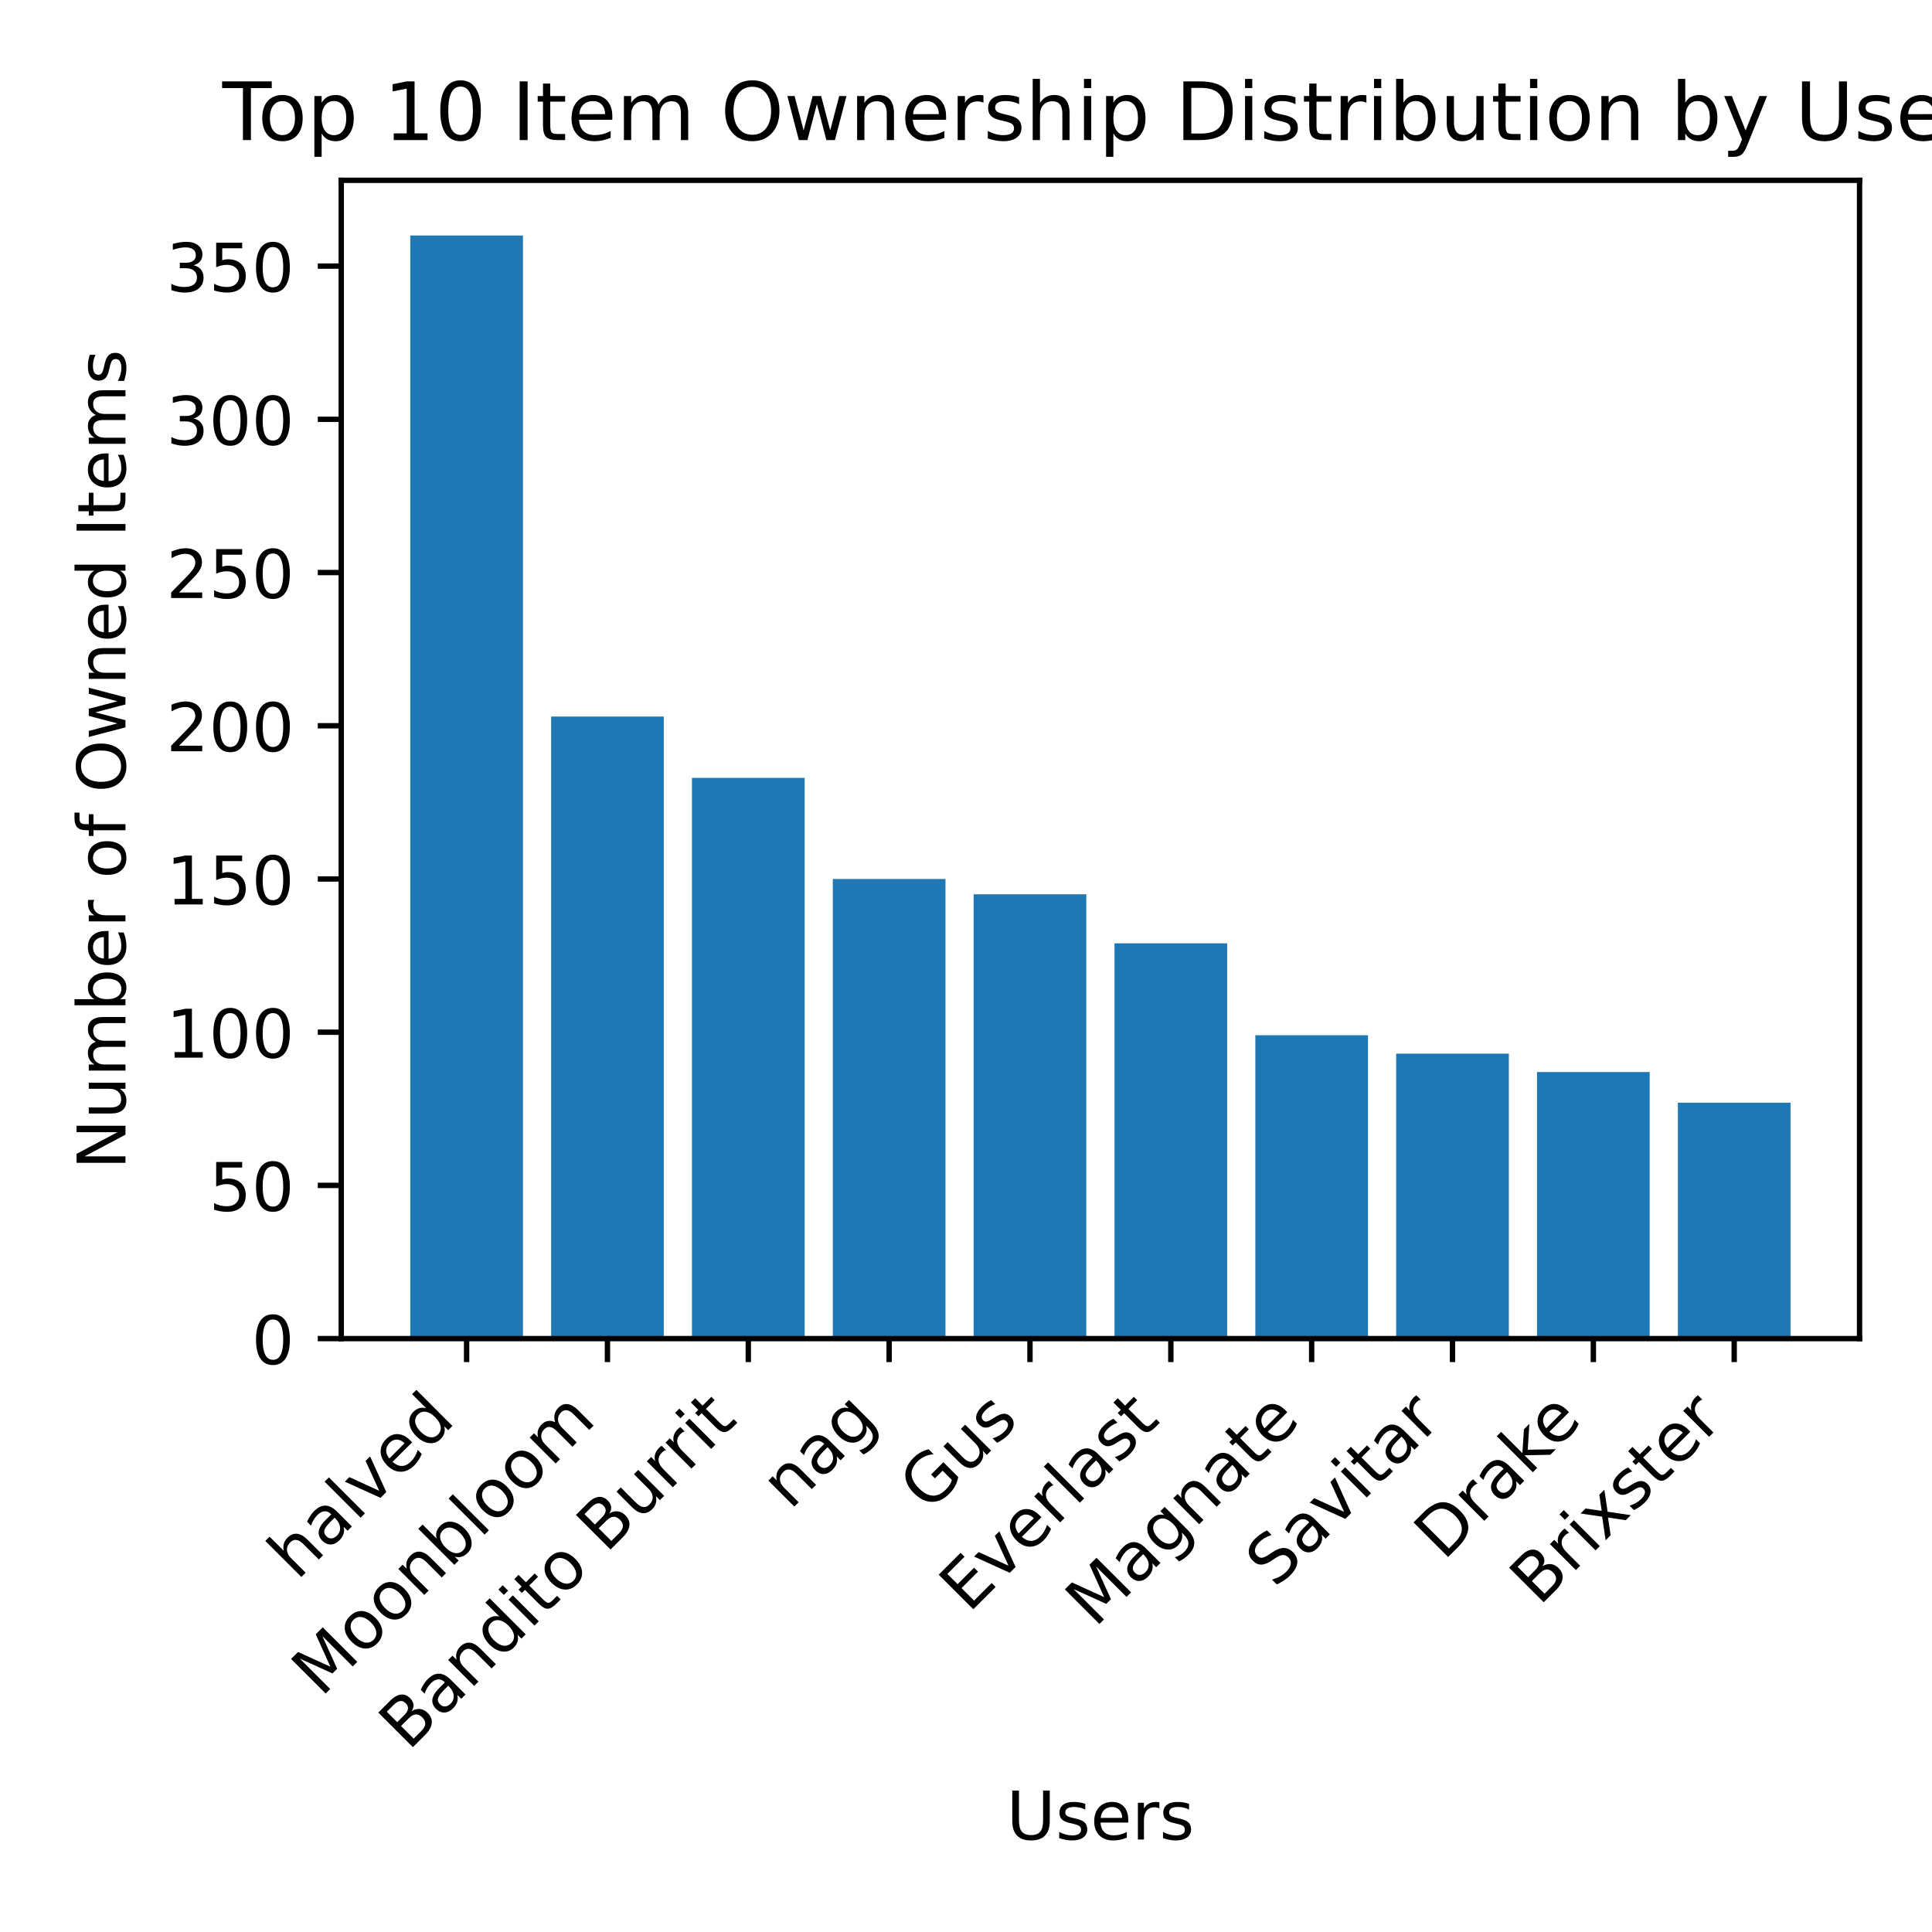
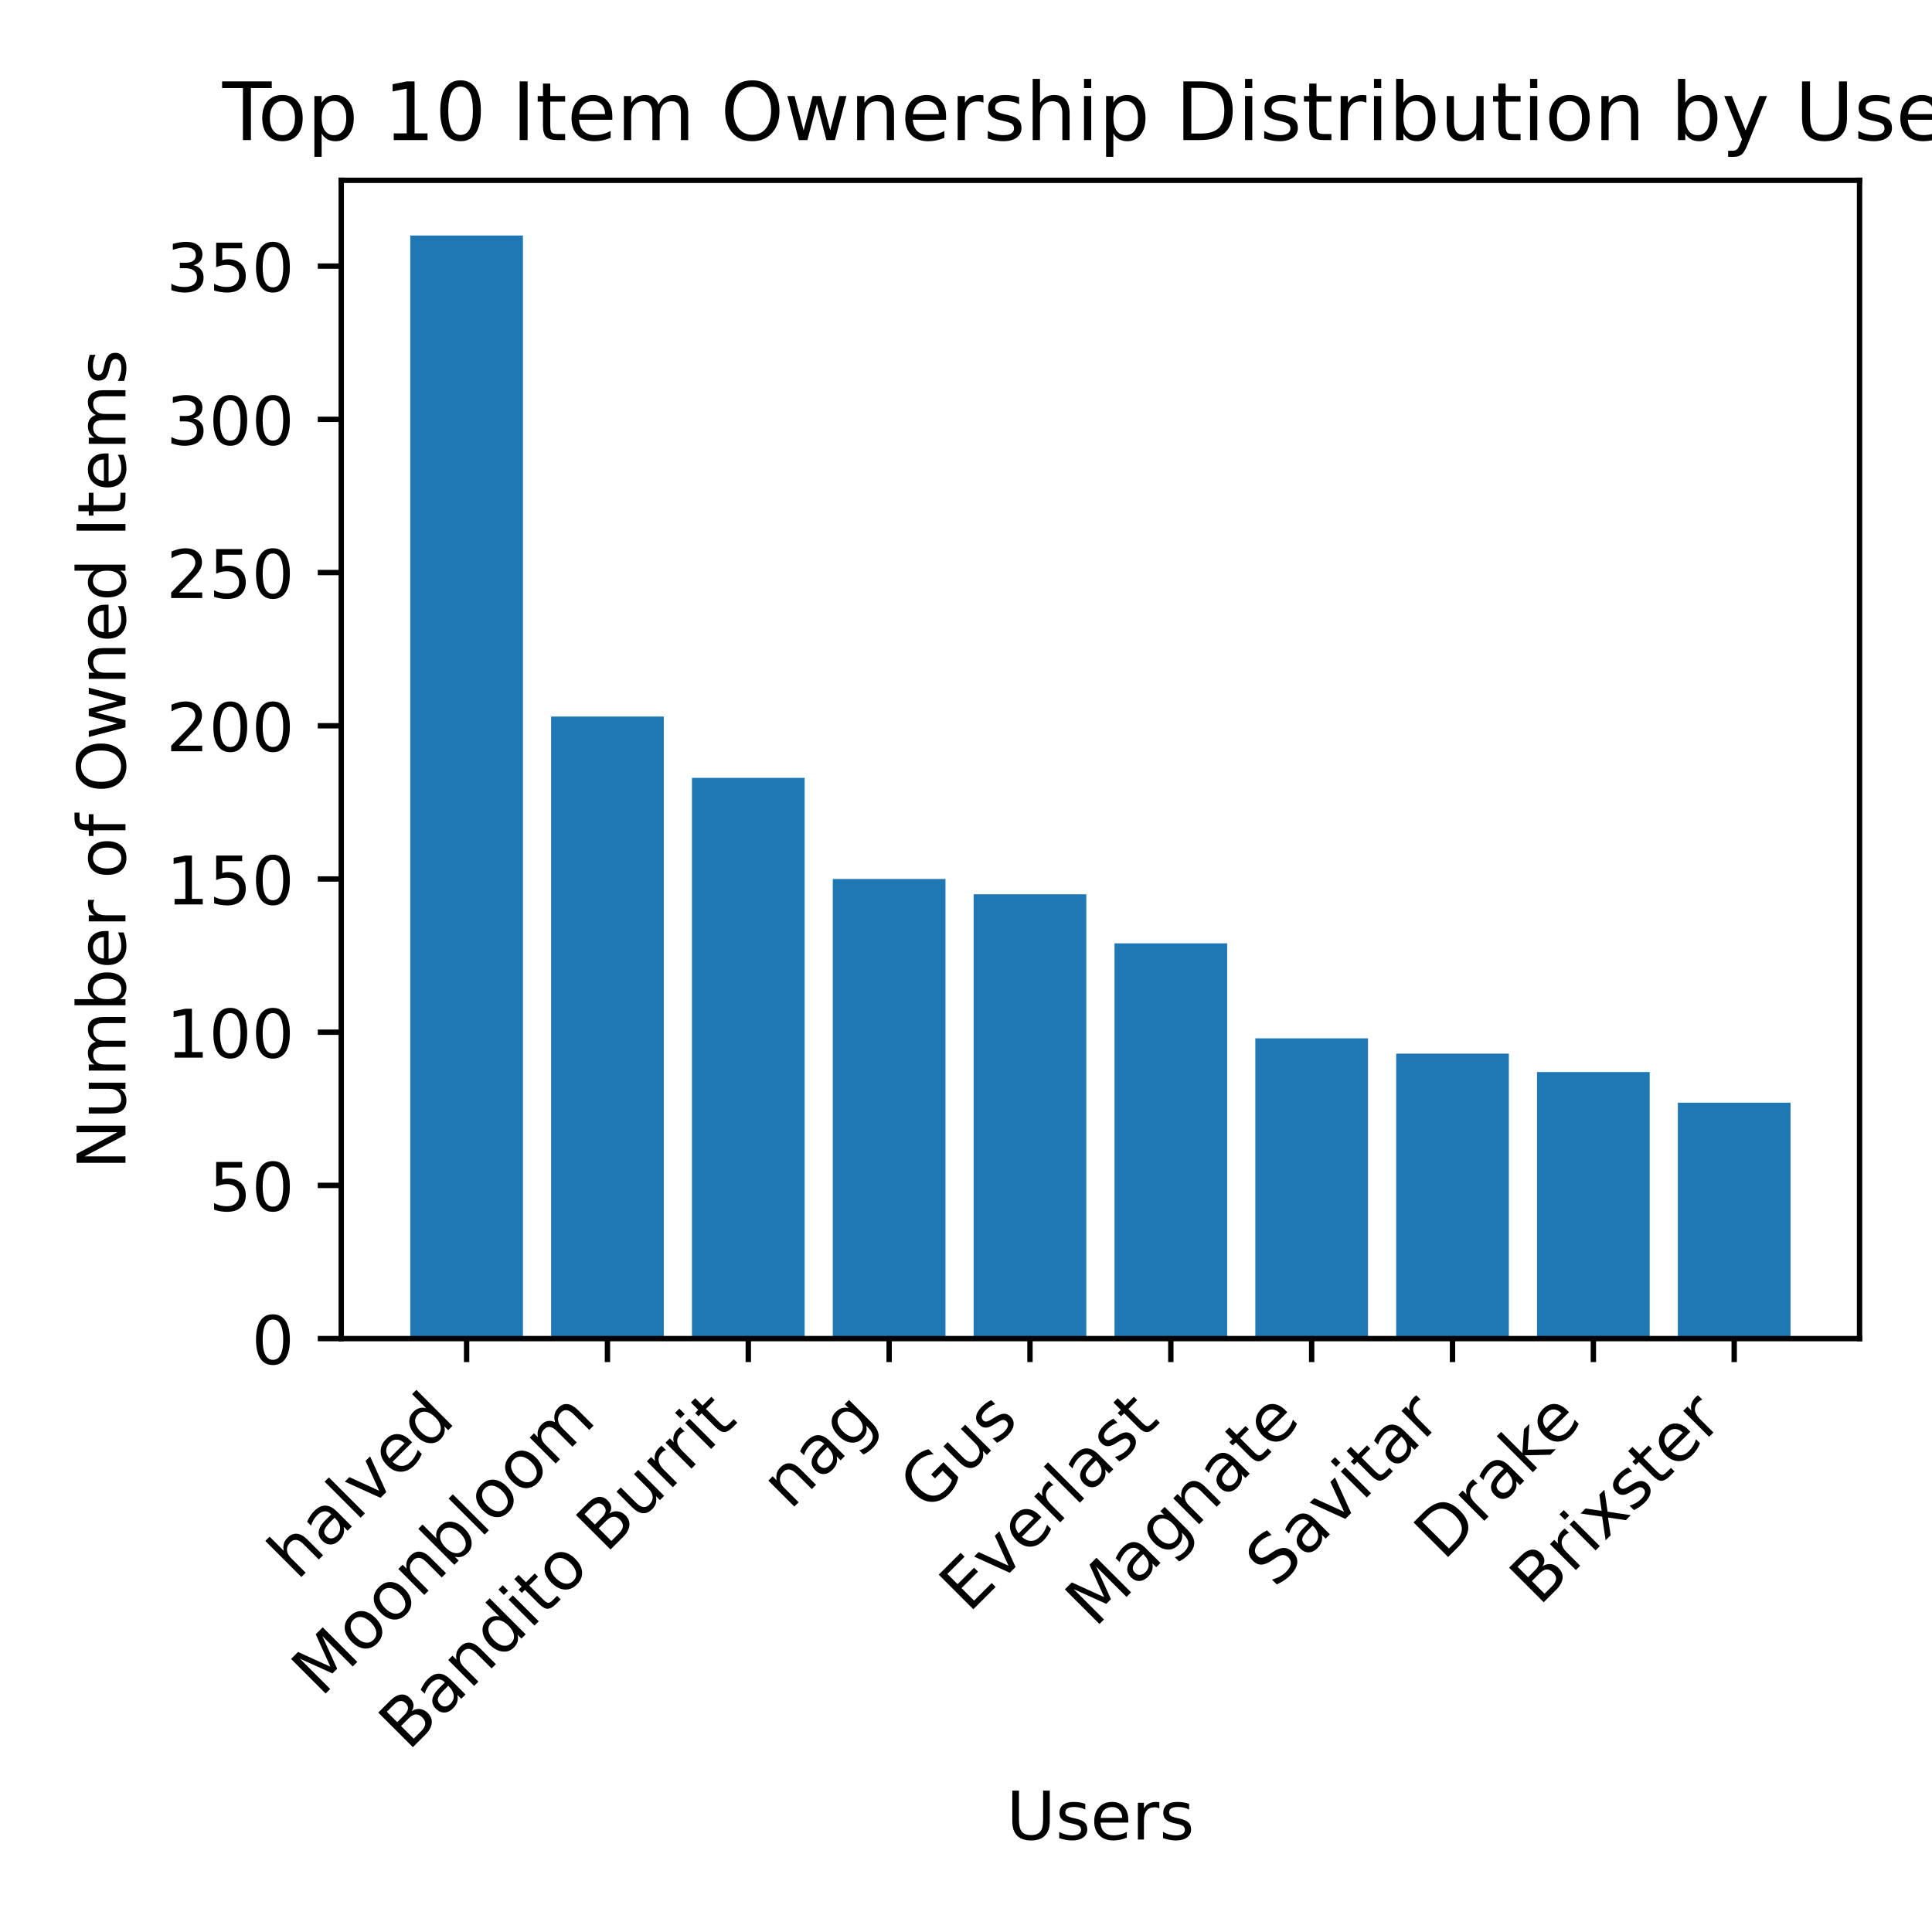
<svg xmlns="http://www.w3.org/2000/svg" xmlns:xlink="http://www.w3.org/1999/xlink" width="288pt" height="288pt" viewBox="0 0 288 288" version="1.1">
  <defs>
    <style type="text/css">*{stroke-linejoin: round; stroke-linecap: butt}</style>
  </defs>
  <g id="figure_1">
    <g id="patch_1">
      <path d="M 0 288  L 288 288  L 288 0  L 0 0  z " style="fill: #ffffff" />
    </g>
    <g id="axes_1">
      <g id="patch_2">
        <path d="M 50.87 199.544  L 277.2 199.544  L 277.2 26.88  L 50.87 26.88  z " style="fill: #ffffff" />
      </g>
      <g id="patch_3">
-         <path d="M 61.158 199.544  L 77.954 199.544  L 77.954 35.102  L 61.158 35.102  z " clip-path="url(#pe191793bde)" style="fill: #1f77b4" />
+         <path d="M 61.158 199.544  L 77.954 199.544  L 77.954 35.102  L 61.158 35.102  z " clip-path="url(#p0eec3273ac)" style="fill: #1f77b4" />
      </g>
      <g id="patch_4">
-         <path d="M 82.153 199.544  L 98.949 199.544  L 98.949 106.817  L 82.153 106.817  z " clip-path="url(#pe191793bde)" style="fill: #1f77b4" />
+         <path d="M 82.153 199.544  L 98.949 199.544  L 98.949 106.817  L 82.153 106.817  z " clip-path="url(#p0eec3273ac)" style="fill: #1f77b4" />
      </g>
      <g id="patch_5">
-         <path d="M 103.148 199.544  L 119.945 199.544  L 119.945 115.953  L 103.148 115.953  z " clip-path="url(#pe191793bde)" style="fill: #1f77b4" />
+         <path d="M 103.148 199.544  L 119.945 199.544  L 119.945 115.953  L 103.148 115.953  z " clip-path="url(#p0eec3273ac)" style="fill: #1f77b4" />
      </g>
      <g id="patch_6">
-         <path d="M 124.144 199.544  L 140.94 199.544  L 140.94 131.027  L 124.144 131.027  z " clip-path="url(#pe191793bde)" style="fill: #1f77b4" />
+         <path d="M 124.144 199.544  L 140.94 199.544  L 140.94 131.027  L 124.144 131.027  z " clip-path="url(#p0eec3273ac)" style="fill: #1f77b4" />
      </g>
      <g id="patch_7">
-         <path d="M 145.139 199.544  L 161.935 199.544  L 161.935 133.311  L 145.139 133.311  z " clip-path="url(#pe191793bde)" style="fill: #1f77b4" />
+         <path d="M 145.139 199.544  L 161.935 199.544  L 161.935 133.311  L 145.139 133.311  z " clip-path="url(#p0eec3273ac)" style="fill: #1f77b4" />
      </g>
      <g id="patch_8">
-         <path d="M 166.135 199.544  L 182.931 199.544  L 182.931 140.619  L 166.135 140.619  z " clip-path="url(#pe191793bde)" style="fill: #1f77b4" />
+         <path d="M 166.135 199.544  L 182.931 199.544  L 182.931 140.619  L 166.135 140.619  z " clip-path="url(#p0eec3273ac)" style="fill: #1f77b4" />
      </g>
      <g id="patch_9">
-         <path d="M 187.13 199.544  L 203.926 199.544  L 203.926 154.323  L 187.13 154.323  z " clip-path="url(#pe191793bde)" style="fill: #1f77b4" />
+         <path d="M 187.13 199.544  L 203.926 199.544  L 203.926 154.78  L 187.13 154.78  z " clip-path="url(#p0eec3273ac)" style="fill: #1f77b4" />
      </g>
      <g id="patch_10">
-         <path d="M 208.125 199.544  L 224.922 199.544  L 224.922 157.063  L 208.125 157.063  z " clip-path="url(#pe191793bde)" style="fill: #1f77b4" />
+         <path d="M 208.125 199.544  L 224.922 199.544  L 224.922 157.063  L 208.125 157.063  z " clip-path="url(#p0eec3273ac)" style="fill: #1f77b4" />
      </g>
      <g id="patch_11">
-         <path d="M 229.121 199.544  L 245.917 199.544  L 245.917 159.804  L 229.121 159.804  z " clip-path="url(#pe191793bde)" style="fill: #1f77b4" />
+         <path d="M 229.121 199.544  L 245.917 199.544  L 245.917 159.804  L 229.121 159.804  z " clip-path="url(#p0eec3273ac)" style="fill: #1f77b4" />
      </g>
      <g id="patch_12">
-         <path d="M 250.116 199.544  L 266.912 199.544  L 266.912 164.372  L 250.116 164.372  z " clip-path="url(#pe191793bde)" style="fill: #1f77b4" />
+         <path d="M 250.116 199.544  L 266.912 199.544  L 266.912 164.372  L 250.116 164.372  z " clip-path="url(#p0eec3273ac)" style="fill: #1f77b4" />
      </g>
      <g id="matplotlib.axis_1">
        <g id="xtick_1">
          <g id="line2d_1">
            <defs>
-               <path id="md1e1d58a0a" d="M 0 0  L 0 3.5  " style="stroke: #000000; stroke-width: 0.8" />
+               <path id="maa0c270ace" d="M 0 0  L 0 3.5  " style="stroke: #000000; stroke-width: 0.8" />
            </defs>
            <g>
-               <use xlink:href="#md1e1d58a0a" x="69.556" y="199.544" style="stroke: #000000; stroke-width: 0.8" />
+               <use xlink:href="#maa0c270ace" x="69.556" y="199.544" style="stroke: #000000; stroke-width: 0.8" />
            </g>
          </g>
          <g id="text_1">
            <g transform="translate(44.28122 235.7214) rotate(-45) scale(0.1 -0.1)">
              <defs>
                <path id="DejaVuSans-68" d="M 3513 2113  L 3513 0  L 2938 0  L 2938 2094  Q 2938 2591 2744 2837  Q 2550 3084 2163 3084  Q 1697 3084 1428 2787  Q 1159 2491 1159 1978  L 1159 0  L 581 0  L 581 4863  L 1159 4863  L 1159 2956  Q 1366 3272 1645 3428  Q 1925 3584 2291 3584  Q 2894 3584 3203 3211  Q 3513 2838 3513 2113  z " transform="scale(0.015625)" />
                <path id="DejaVuSans-61" d="M 2194 1759  Q 1497 1759 1228 1600  Q 959 1441 959 1056  Q 959 750 1161 570  Q 1363 391 1709 391  Q 2188 391 2477 730  Q 2766 1069 2766 1631  L 2766 1759  L 2194 1759  z M 3341 1997  L 3341 0  L 2766 0  L 2766 531  Q 2569 213 2275 61  Q 1981 -91 1556 -91  Q 1019 -91 701 211  Q 384 513 384 1019  Q 384 1609 779 1909  Q 1175 2209 1959 2209  L 2766 2209  L 2766 2266  Q 2766 2663 2505 2880  Q 2244 3097 1772 3097  Q 1472 3097 1187 3025  Q 903 2953 641 2809  L 641 3341  Q 956 3463 1253 3523  Q 1550 3584 1831 3584  Q 2591 3584 2966 3190  Q 3341 2797 3341 1997  z " transform="scale(0.015625)" />
                <path id="DejaVuSans-6c" d="M 603 4863  L 1178 4863  L 1178 0  L 603 0  L 603 4863  z " transform="scale(0.015625)" />
                <path id="DejaVuSans-76" d="M 191 3500  L 800 3500  L 1894 563  L 2988 3500  L 3597 3500  L 2284 0  L 1503 0  L 191 3500  z " transform="scale(0.015625)" />
                <path id="DejaVuSans-65" d="M 3597 1894  L 3597 1613  L 953 1613  Q 991 1019 1311 708  Q 1631 397 2203 397  Q 2534 397 2845 478  Q 3156 559 3463 722  L 3463 178  Q 3153 47 2828 -22  Q 2503 -91 2169 -91  Q 1331 -91 842 396  Q 353 884 353 1716  Q 353 2575 817 3079  Q 1281 3584 2069 3584  Q 2775 3584 3186 3129  Q 3597 2675 3597 1894  z M 3022 2063  Q 3016 2534 2758 2815  Q 2500 3097 2075 3097  Q 1594 3097 1305 2825  Q 1016 2553 972 2059  L 3022 2063  z " transform="scale(0.015625)" />
                <path id="DejaVuSans-64" d="M 2906 2969  L 2906 4863  L 3481 4863  L 3481 0  L 2906 0  L 2906 525  Q 2725 213 2448 61  Q 2172 -91 1784 -91  Q 1150 -91 751 415  Q 353 922 353 1747  Q 353 2572 751 3078  Q 1150 3584 1784 3584  Q 2172 3584 2448 3432  Q 2725 3281 2906 2969  z M 947 1747  Q 947 1113 1208 752  Q 1469 391 1925 391  Q 2381 391 2643 752  Q 2906 1113 2906 1747  Q 2906 2381 2643 2742  Q 2381 3103 1925 3103  Q 1469 3103 1208 2742  Q 947 2381 947 1747  z " transform="scale(0.015625)" />
              </defs>
              <use xlink:href="#DejaVuSans-68" />
              <use xlink:href="#DejaVuSans-61" x="63.379" />
              <use xlink:href="#DejaVuSans-6c" x="124.658" />
              <use xlink:href="#DejaVuSans-76" x="152.441" />
              <use xlink:href="#DejaVuSans-65" x="211.621" />
              <use xlink:href="#DejaVuSans-64" x="273.145" />
            </g>
          </g>
        </g>
        <g id="xtick_2">
          <g id="line2d_2">
            <g>
-               <use xlink:href="#md1e1d58a0a" x="90.551" y="199.544" style="stroke: #000000; stroke-width: 0.8" />
+               <use xlink:href="#maa0c270ace" x="90.551" y="199.544" style="stroke: #000000; stroke-width: 0.8" />
            </g>
          </g>
          <g id="text_2">
            <g transform="translate(47.85082 253.1471) rotate(-45) scale(0.1 -0.1)">
              <defs>
                <path id="DejaVuSans-4d" d="M 628 4666  L 1569 4666  L 2759 1491  L 3956 4666  L 4897 4666  L 4897 0  L 4281 0  L 4281 4097  L 3078 897  L 2444 897  L 1241 4097  L 1241 0  L 628 0  L 628 4666  z " transform="scale(0.015625)" />
                <path id="DejaVuSans-6f" d="M 1959 3097  Q 1497 3097 1228 2736  Q 959 2375 959 1747  Q 959 1119 1226 758  Q 1494 397 1959 397  Q 2419 397 2687 759  Q 2956 1122 2956 1747  Q 2956 2369 2687 2733  Q 2419 3097 1959 3097  z M 1959 3584  Q 2709 3584 3137 3096  Q 3566 2609 3566 1747  Q 3566 888 3137 398  Q 2709 -91 1959 -91  Q 1206 -91 779 398  Q 353 888 353 1747  Q 353 2609 779 3096  Q 1206 3584 1959 3584  z " transform="scale(0.015625)" />
                <path id="DejaVuSans-6e" d="M 3513 2113  L 3513 0  L 2938 0  L 2938 2094  Q 2938 2591 2744 2837  Q 2550 3084 2163 3084  Q 1697 3084 1428 2787  Q 1159 2491 1159 1978  L 1159 0  L 581 0  L 581 3500  L 1159 3500  L 1159 2956  Q 1366 3272 1645 3428  Q 1925 3584 2291 3584  Q 2894 3584 3203 3211  Q 3513 2838 3513 2113  z " transform="scale(0.015625)" />
                <path id="DejaVuSans-62" d="M 3116 1747  Q 3116 2381 2855 2742  Q 2594 3103 2138 3103  Q 1681 3103 1420 2742  Q 1159 2381 1159 1747  Q 1159 1113 1420 752  Q 1681 391 2138 391  Q 2594 391 2855 752  Q 3116 1113 3116 1747  z M 1159 2969  Q 1341 3281 1617 3432  Q 1894 3584 2278 3584  Q 2916 3584 3314 3078  Q 3713 2572 3713 1747  Q 3713 922 3314 415  Q 2916 -91 2278 -91  Q 1894 -91 1617 61  Q 1341 213 1159 525  L 1159 0  L 581 0  L 581 4863  L 1159 4863  L 1159 2969  z " transform="scale(0.015625)" />
                <path id="DejaVuSans-6d" d="M 3328 2828  Q 3544 3216 3844 3400  Q 4144 3584 4550 3584  Q 5097 3584 5394 3201  Q 5691 2819 5691 2113  L 5691 0  L 5113 0  L 5113 2094  Q 5113 2597 4934 2840  Q 4756 3084 4391 3084  Q 3944 3084 3684 2787  Q 3425 2491 3425 1978  L 3425 0  L 2847 0  L 2847 2094  Q 2847 2600 2669 2842  Q 2491 3084 2119 3084  Q 1678 3084 1418 2786  Q 1159 2488 1159 1978  L 1159 0  L 581 0  L 581 3500  L 1159 3500  L 1159 2956  Q 1356 3278 1631 3431  Q 1906 3584 2284 3584  Q 2666 3584 2933 3390  Q 3200 3197 3328 2828  z " transform="scale(0.015625)" />
              </defs>
              <use xlink:href="#DejaVuSans-4d" />
              <use xlink:href="#DejaVuSans-6f" x="86.279" />
              <use xlink:href="#DejaVuSans-6f" x="147.461" />
              <use xlink:href="#DejaVuSans-6e" x="208.643" />
              <use xlink:href="#DejaVuSans-62" x="272.021" />
              <use xlink:href="#DejaVuSans-6c" x="335.498" />
              <use xlink:href="#DejaVuSans-6f" x="363.281" />
              <use xlink:href="#DejaVuSans-6f" x="424.463" />
              <use xlink:href="#DejaVuSans-6d" x="485.645" />
            </g>
          </g>
        </g>
        <g id="xtick_3">
          <g id="line2d_3">
            <g>
-               <use xlink:href="#md1e1d58a0a" x="111.547" y="199.544" style="stroke: #000000; stroke-width: 0.8" />
+               <use xlink:href="#maa0c270ace" x="111.547" y="199.544" style="stroke: #000000; stroke-width: 0.8" />
            </g>
          </g>
          <g id="text_3">
            <g transform="translate(60.85146 261.1419) rotate(-45) scale(0.1 -0.1)">
              <defs>
                <path id="DejaVuSans-42" d="M 1259 2228  L 1259 519  L 2272 519  Q 2781 519 3026 730  Q 3272 941 3272 1375  Q 3272 1813 3026 2020  Q 2781 2228 2272 2228  L 1259 2228  z M 1259 4147  L 1259 2741  L 2194 2741  Q 2656 2741 2882 2914  Q 3109 3088 3109 3444  Q 3109 3797 2882 3972  Q 2656 4147 2194 4147  L 1259 4147  z M 628 4666  L 2241 4666  Q 2963 4666 3353 4366  Q 3744 4066 3744 3513  Q 3744 3084 3544 2831  Q 3344 2578 2956 2516  Q 3422 2416 3680 2098  Q 3938 1781 3938 1306  Q 3938 681 3513 340  Q 3088 0 2303 0  L 628 0  L 628 4666  z " transform="scale(0.015625)" />
                <path id="DejaVuSans-69" d="M 603 3500  L 1178 3500  L 1178 0  L 603 0  L 603 3500  z M 603 4863  L 1178 4863  L 1178 4134  L 603 4134  L 603 4863  z " transform="scale(0.015625)" />
                <path id="DejaVuSans-74" d="M 1172 4494  L 1172 3500  L 2356 3500  L 2356 3053  L 1172 3053  L 1172 1153  Q 1172 725 1289 603  Q 1406 481 1766 481  L 2356 481  L 2356 0  L 1766 0  Q 1100 0 847 248  Q 594 497 594 1153  L 594 3053  L 172 3053  L 172 3500  L 594 3500  L 594 4494  L 1172 4494  z " transform="scale(0.015625)" />
                <path id="DejaVuSans-20" transform="scale(0.015625)" />
                <path id="DejaVuSans-75" d="M 544 1381  L 544 3500  L 1119 3500  L 1119 1403  Q 1119 906 1312 657  Q 1506 409 1894 409  Q 2359 409 2629 706  Q 2900 1003 2900 1516  L 2900 3500  L 3475 3500  L 3475 0  L 2900 0  L 2900 538  Q 2691 219 2414 64  Q 2138 -91 1772 -91  Q 1169 -91 856 284  Q 544 659 544 1381  z M 1991 3584  L 1991 3584  z " transform="scale(0.015625)" />
                <path id="DejaVuSans-72" d="M 2631 2963  Q 2534 3019 2420 3045  Q 2306 3072 2169 3072  Q 1681 3072 1420 2755  Q 1159 2438 1159 1844  L 1159 0  L 581 0  L 581 3500  L 1159 3500  L 1159 2956  Q 1341 3275 1631 3429  Q 1922 3584 2338 3584  Q 2397 3584 2469 3576  Q 2541 3569 2628 3553  L 2631 2963  z " transform="scale(0.015625)" />
              </defs>
              <use xlink:href="#DejaVuSans-42" />
              <use xlink:href="#DejaVuSans-61" x="68.604" />
              <use xlink:href="#DejaVuSans-6e" x="129.883" />
              <use xlink:href="#DejaVuSans-64" x="193.262" />
              <use xlink:href="#DejaVuSans-69" x="256.738" />
              <use xlink:href="#DejaVuSans-74" x="284.521" />
              <use xlink:href="#DejaVuSans-6f" x="323.73" />
              <use xlink:href="#DejaVuSans-20" x="384.912" />
              <use xlink:href="#DejaVuSans-42" x="416.699" />
              <use xlink:href="#DejaVuSans-75" x="485.303" />
              <use xlink:href="#DejaVuSans-72" x="548.682" />
              <use xlink:href="#DejaVuSans-72" x="588.045" />
              <use xlink:href="#DejaVuSans-69" x="629.158" />
              <use xlink:href="#DejaVuSans-74" x="656.941" />
            </g>
          </g>
        </g>
        <g id="xtick_4">
          <g id="line2d_4">
            <g>
-               <use xlink:href="#md1e1d58a0a" x="132.542" y="199.544" style="stroke: #000000; stroke-width: 0.8" />
+               <use xlink:href="#maa0c270ace" x="132.542" y="199.544" style="stroke: #000000; stroke-width: 0.8" />
            </g>
          </g>
          <g id="text_4">
            <g transform="translate(117.7678 225.2208) rotate(-45) scale(0.1 -0.1)">
              <defs>
                <path id="DejaVuSans-67" d="M 2906 1791  Q 2906 2416 2648 2759  Q 2391 3103 1925 3103  Q 1463 3103 1205 2759  Q 947 2416 947 1791  Q 947 1169 1205 825  Q 1463 481 1925 481  Q 2391 481 2648 825  Q 2906 1169 2906 1791  z M 3481 434  Q 3481 -459 3084 -895  Q 2688 -1331 1869 -1331  Q 1566 -1331 1297 -1286  Q 1028 -1241 775 -1147  L 775 -588  Q 1028 -725 1275 -790  Q 1522 -856 1778 -856  Q 2344 -856 2625 -561  Q 2906 -266 2906 331  L 2906 616  Q 2728 306 2450 153  Q 2172 0 1784 0  Q 1141 0 747 490  Q 353 981 353 1791  Q 353 2603 747 3093  Q 1141 3584 1784 3584  Q 2172 3584 2450 3431  Q 2728 3278 2906 2969  L 2906 3500  L 3481 3500  L 3481 434  z " transform="scale(0.015625)" />
              </defs>
              <use xlink:href="#DejaVuSans-6e" />
              <use xlink:href="#DejaVuSans-61" x="63.379" />
              <use xlink:href="#DejaVuSans-67" x="124.658" />
            </g>
          </g>
        </g>
        <g id="xtick_5">
          <g id="line2d_5">
            <g>
-               <use xlink:href="#md1e1d58a0a" x="153.537" y="199.544" style="stroke: #000000; stroke-width: 0.8" />
+               <use xlink:href="#maa0c270ace" x="153.537" y="199.544" style="stroke: #000000; stroke-width: 0.8" />
            </g>
          </g>
          <g id="text_5">
            <g transform="translate(138.4229 225.5611) rotate(-45) scale(0.1 -0.1)">
              <defs>
                <path id="DejaVuSans-47" d="M 3809 666  L 3809 1919  L 2778 1919  L 2778 2438  L 4434 2438  L 4434 434  Q 4069 175 3628 42  Q 3188 -91 2688 -91  Q 1594 -91 976 548  Q 359 1188 359 2328  Q 359 3472 976 4111  Q 1594 4750 2688 4750  Q 3144 4750 3555 4637  Q 3966 4525 4313 4306  L 4313 3634  Q 3963 3931 3569 4081  Q 3175 4231 2741 4231  Q 1884 4231 1454 3753  Q 1025 3275 1025 2328  Q 1025 1384 1454 906  Q 1884 428 2741 428  Q 3075 428 3337 486  Q 3600 544 3809 666  z " transform="scale(0.015625)" />
                <path id="DejaVuSans-73" d="M 2834 3397  L 2834 2853  Q 2591 2978 2328 3040  Q 2066 3103 1784 3103  Q 1356 3103 1142 2972  Q 928 2841 928 2578  Q 928 2378 1081 2264  Q 1234 2150 1697 2047  L 1894 2003  Q 2506 1872 2764 1633  Q 3022 1394 3022 966  Q 3022 478 2636 193  Q 2250 -91 1575 -91  Q 1294 -91 989 -36  Q 684 19 347 128  L 347 722  Q 666 556 975 473  Q 1284 391 1588 391  Q 1994 391 2212 530  Q 2431 669 2431 922  Q 2431 1156 2273 1281  Q 2116 1406 1581 1522  L 1381 1569  Q 847 1681 609 1914  Q 372 2147 372 2553  Q 372 3047 722 3315  Q 1072 3584 1716 3584  Q 2034 3584 2315 3537  Q 2597 3491 2834 3397  z " transform="scale(0.015625)" />
              </defs>
              <use xlink:href="#DejaVuSans-47" />
              <use xlink:href="#DejaVuSans-75" x="77.49" />
              <use xlink:href="#DejaVuSans-73" x="140.869" />
            </g>
          </g>
        </g>
        <g id="xtick_6">
          <g id="line2d_6">
            <g>
-               <use xlink:href="#md1e1d58a0a" x="174.533" y="199.544" style="stroke: #000000; stroke-width: 0.8" />
+               <use xlink:href="#maa0c270ace" x="174.533" y="199.544" style="stroke: #000000; stroke-width: 0.8" />
            </g>
          </g>
          <g id="text_6">
            <g transform="translate(144.3978 240.5816) rotate(-45) scale(0.1 -0.1)">
              <defs>
                <path id="DejaVuSans-45" d="M 628 4666  L 3578 4666  L 3578 4134  L 1259 4134  L 1259 2753  L 3481 2753  L 3481 2222  L 1259 2222  L 1259 531  L 3634 531  L 3634 0  L 628 0  L 628 4666  z " transform="scale(0.015625)" />
              </defs>
              <use xlink:href="#DejaVuSans-45" />
              <use xlink:href="#DejaVuSans-76" x="63.184" />
              <use xlink:href="#DejaVuSans-65" x="122.363" />
              <use xlink:href="#DejaVuSans-72" x="183.887" />
              <use xlink:href="#DejaVuSans-6c" x="225" />
              <use xlink:href="#DejaVuSans-61" x="252.783" />
              <use xlink:href="#DejaVuSans-73" x="314.062" />
              <use xlink:href="#DejaVuSans-74" x="366.162" />
            </g>
          </g>
        </g>
        <g id="xtick_7">
          <g id="line2d_7">
            <g>
-               <use xlink:href="#md1e1d58a0a" x="195.528" y="199.544" style="stroke: #000000; stroke-width: 0.8" />
+               <use xlink:href="#maa0c270ace" x="195.528" y="199.544" style="stroke: #000000; stroke-width: 0.8" />
            </g>
          </g>
          <g id="text_7">
            <g transform="translate(163.1967 242.7781) rotate(-45) scale(0.1 -0.1)">
              <use xlink:href="#DejaVuSans-4d" />
              <use xlink:href="#DejaVuSans-61" x="86.279" />
              <use xlink:href="#DejaVuSans-67" x="147.559" />
              <use xlink:href="#DejaVuSans-6e" x="211.035" />
              <use xlink:href="#DejaVuSans-61" x="274.414" />
              <use xlink:href="#DejaVuSans-74" x="335.693" />
              <use xlink:href="#DejaVuSans-65" x="374.902" />
            </g>
          </g>
        </g>
        <g id="xtick_8">
          <g id="line2d_8">
            <g>
-               <use xlink:href="#md1e1d58a0a" x="216.523" y="199.544" style="stroke: #000000; stroke-width: 0.8" />
+               <use xlink:href="#maa0c270ace" x="216.523" y="199.544" style="stroke: #000000; stroke-width: 0.8" />
            </g>
          </g>
          <g id="text_8">
            <g transform="translate(190.0688 236.9014) rotate(-45) scale(0.1 -0.1)">
              <defs>
                <path id="DejaVuSans-53" d="M 3425 4513  L 3425 3897  Q 3066 4069 2747 4153  Q 2428 4238 2131 4238  Q 1616 4238 1336 4038  Q 1056 3838 1056 3469  Q 1056 3159 1242 3001  Q 1428 2844 1947 2747  L 2328 2669  Q 3034 2534 3370 2195  Q 3706 1856 3706 1288  Q 3706 609 3251 259  Q 2797 -91 1919 -91  Q 1588 -91 1214 -16  Q 841 59 441 206  L 441 856  Q 825 641 1194 531  Q 1563 422 1919 422  Q 2459 422 2753 634  Q 3047 847 3047 1241  Q 3047 1584 2836 1778  Q 2625 1972 2144 2069  L 1759 2144  Q 1053 2284 737 2584  Q 422 2884 422 3419  Q 422 4038 858 4394  Q 1294 4750 2059 4750  Q 2388 4750 2728 4690  Q 3069 4631 3425 4513  z " transform="scale(0.015625)" />
              </defs>
              <use xlink:href="#DejaVuSans-53" />
              <use xlink:href="#DejaVuSans-61" x="63.477" />
              <use xlink:href="#DejaVuSans-76" x="124.756" />
              <use xlink:href="#DejaVuSans-69" x="183.936" />
              <use xlink:href="#DejaVuSans-74" x="211.719" />
              <use xlink:href="#DejaVuSans-61" x="250.928" />
              <use xlink:href="#DejaVuSans-72" x="312.207" />
            </g>
          </g>
        </g>
        <g id="xtick_9">
          <g id="line2d_9">
            <g>
-               <use xlink:href="#md1e1d58a0a" x="237.519" y="199.544" style="stroke: #000000; stroke-width: 0.8" />
+               <use xlink:href="#maa0c270ace" x="237.519" y="199.544" style="stroke: #000000; stroke-width: 0.8" />
            </g>
          </g>
          <g id="text_9">
            <g transform="translate(215.1742 232.7913) rotate(-45) scale(0.1 -0.1)">
              <defs>
                <path id="DejaVuSans-44" d="M 1259 4147  L 1259 519  L 2022 519  Q 2988 519 3436 956  Q 3884 1394 3884 2338  Q 3884 3275 3436 3711  Q 2988 4147 2022 4147  L 1259 4147  z M 628 4666  L 1925 4666  Q 3281 4666 3915 4102  Q 4550 3538 4550 2338  Q 4550 1131 3912 565  Q 3275 0 1925 0  L 628 0  L 628 4666  z " transform="scale(0.015625)" />
                <path id="DejaVuSans-6b" d="M 581 4863  L 1159 4863  L 1159 1991  L 2875 3500  L 3609 3500  L 1753 1863  L 3688 0  L 2938 0  L 1159 1709  L 1159 0  L 581 0  L 581 4863  z " transform="scale(0.015625)" />
              </defs>
              <use xlink:href="#DejaVuSans-44" />
              <use xlink:href="#DejaVuSans-72" x="77.002" />
              <use xlink:href="#DejaVuSans-61" x="118.115" />
              <use xlink:href="#DejaVuSans-6b" x="179.395" />
              <use xlink:href="#DejaVuSans-65" x="233.68" />
            </g>
          </g>
        </g>
        <g id="xtick_10">
          <g id="line2d_10">
            <g>
-               <use xlink:href="#md1e1d58a0a" x="258.514" y="199.544" style="stroke: #000000; stroke-width: 0.8" />
+               <use xlink:href="#maa0c270ace" x="258.514" y="199.544" style="stroke: #000000; stroke-width: 0.8" />
            </g>
          </g>
          <g id="text_10">
            <g transform="translate(229.4222 239.5387) rotate(-45) scale(0.1 -0.1)">
              <defs>
                <path id="DejaVuSans-78" d="M 3513 3500  L 2247 1797  L 3578 0  L 2900 0  L 1881 1375  L 863 0  L 184 0  L 1544 1831  L 300 3500  L 978 3500  L 1906 2253  L 2834 3500  L 3513 3500  z " transform="scale(0.015625)" />
              </defs>
              <use xlink:href="#DejaVuSans-42" />
              <use xlink:href="#DejaVuSans-72" x="68.604" />
              <use xlink:href="#DejaVuSans-69" x="109.717" />
              <use xlink:href="#DejaVuSans-78" x="137.5" />
              <use xlink:href="#DejaVuSans-73" x="196.68" />
              <use xlink:href="#DejaVuSans-74" x="248.779" />
              <use xlink:href="#DejaVuSans-65" x="287.988" />
              <use xlink:href="#DejaVuSans-72" x="349.512" />
            </g>
          </g>
        </g>
        <g id="text_11">
          <g transform="translate(150.0342 274.2109) scale(0.1 -0.1)">
            <defs>
              <path id="DejaVuSans-55" d="M 556 4666  L 1191 4666  L 1191 1831  Q 1191 1081 1462 751  Q 1734 422 2344 422  Q 2950 422 3222 751  Q 3494 1081 3494 1831  L 3494 4666  L 4128 4666  L 4128 1753  Q 4128 841 3676 375  Q 3225 -91 2344 -91  Q 1459 -91 1007 375  Q 556 841 556 1753  L 556 4666  z " transform="scale(0.015625)" />
            </defs>
            <use xlink:href="#DejaVuSans-55" />
            <use xlink:href="#DejaVuSans-73" x="73.193" />
            <use xlink:href="#DejaVuSans-65" x="125.293" />
            <use xlink:href="#DejaVuSans-72" x="186.816" />
            <use xlink:href="#DejaVuSans-73" x="227.93" />
          </g>
        </g>
      </g>
      <g id="matplotlib.axis_2">
        <g id="ytick_1">
          <g id="line2d_11">
            <defs>
-               <path id="m95cfd71e6a" d="M 0 0  L -3.5 0  " style="stroke: #000000; stroke-width: 0.8" />
+               <path id="m69ab7aadcb" d="M 0 0  L -3.5 0  " style="stroke: #000000; stroke-width: 0.8" />
            </defs>
            <g>
-               <use xlink:href="#m95cfd71e6a" x="50.87" y="199.544" style="stroke: #000000; stroke-width: 0.8" />
+               <use xlink:href="#m69ab7aadcb" x="50.87" y="199.544" style="stroke: #000000; stroke-width: 0.8" />
            </g>
          </g>
          <g id="text_12">
            <g transform="translate(37.5075 203.3436) scale(0.1 -0.1)">
              <defs>
                <path id="DejaVuSans-30" d="M 2034 4250  Q 1547 4250 1301 3770  Q 1056 3291 1056 2328  Q 1056 1369 1301 889  Q 1547 409 2034 409  Q 2525 409 2770 889  Q 3016 1369 3016 2328  Q 3016 3291 2770 3770  Q 2525 4250 2034 4250  z M 2034 4750  Q 2819 4750 3233 4129  Q 3647 3509 3647 2328  Q 3647 1150 3233 529  Q 2819 -91 2034 -91  Q 1250 -91 836 529  Q 422 1150 422 2328  Q 422 3509 836 4129  Q 1250 4750 2034 4750  z " transform="scale(0.015625)" />
              </defs>
              <use xlink:href="#DejaVuSans-30" />
            </g>
          </g>
        </g>
        <g id="ytick_2">
          <g id="line2d_12">
            <g>
-               <use xlink:href="#m95cfd71e6a" x="50.87" y="176.705" style="stroke: #000000; stroke-width: 0.8" />
+               <use xlink:href="#m69ab7aadcb" x="50.87" y="176.705" style="stroke: #000000; stroke-width: 0.8" />
            </g>
          </g>
          <g id="text_13">
            <g transform="translate(31.145 180.5044) scale(0.1 -0.1)">
              <defs>
                <path id="DejaVuSans-35" d="M 691 4666  L 3169 4666  L 3169 4134  L 1269 4134  L 1269 2991  Q 1406 3038 1543 3061  Q 1681 3084 1819 3084  Q 2600 3084 3056 2656  Q 3513 2228 3513 1497  Q 3513 744 3044 326  Q 2575 -91 1722 -91  Q 1428 -91 1123 -41  Q 819 9 494 109  L 494 744  Q 775 591 1075 516  Q 1375 441 1709 441  Q 2250 441 2565 725  Q 2881 1009 2881 1497  Q 2881 1984 2565 2268  Q 2250 2553 1709 2553  Q 1456 2553 1204 2497  Q 953 2441 691 2322  L 691 4666  z " transform="scale(0.015625)" />
              </defs>
              <use xlink:href="#DejaVuSans-35" />
              <use xlink:href="#DejaVuSans-30" x="63.623" />
            </g>
          </g>
        </g>
        <g id="ytick_3">
          <g id="line2d_13">
            <g>
-               <use xlink:href="#m95cfd71e6a" x="50.87" y="153.866" style="stroke: #000000; stroke-width: 0.8" />
+               <use xlink:href="#m69ab7aadcb" x="50.87" y="153.866" style="stroke: #000000; stroke-width: 0.8" />
            </g>
          </g>
          <g id="text_14">
            <g transform="translate(24.7825 157.6652) scale(0.1 -0.1)">
              <defs>
                <path id="DejaVuSans-31" d="M 794 531  L 1825 531  L 1825 4091  L 703 3866  L 703 4441  L 1819 4666  L 2450 4666  L 2450 531  L 3481 531  L 3481 0  L 794 0  L 794 531  z " transform="scale(0.015625)" />
              </defs>
              <use xlink:href="#DejaVuSans-31" />
              <use xlink:href="#DejaVuSans-30" x="63.623" />
              <use xlink:href="#DejaVuSans-30" x="127.246" />
            </g>
          </g>
        </g>
        <g id="ytick_4">
          <g id="line2d_14">
            <g>
-               <use xlink:href="#m95cfd71e6a" x="50.87" y="131.027" style="stroke: #000000; stroke-width: 0.8" />
+               <use xlink:href="#m69ab7aadcb" x="50.87" y="131.027" style="stroke: #000000; stroke-width: 0.8" />
            </g>
          </g>
          <g id="text_15">
            <g transform="translate(24.7825 134.826) scale(0.1 -0.1)">
              <use xlink:href="#DejaVuSans-31" />
              <use xlink:href="#DejaVuSans-35" x="63.623" />
              <use xlink:href="#DejaVuSans-30" x="127.246" />
            </g>
          </g>
        </g>
        <g id="ytick_5">
          <g id="line2d_15">
            <g>
-               <use xlink:href="#m95cfd71e6a" x="50.87" y="108.188" style="stroke: #000000; stroke-width: 0.8" />
+               <use xlink:href="#m69ab7aadcb" x="50.87" y="108.188" style="stroke: #000000; stroke-width: 0.8" />
            </g>
          </g>
          <g id="text_16">
            <g transform="translate(24.7825 111.9868) scale(0.1 -0.1)">
              <defs>
                <path id="DejaVuSans-32" d="M 1228 531  L 3431 531  L 3431 0  L 469 0  L 469 531  Q 828 903 1448 1529  Q 2069 2156 2228 2338  Q 2531 2678 2651 2914  Q 2772 3150 2772 3378  Q 2772 3750 2511 3984  Q 2250 4219 1831 4219  Q 1534 4219 1204 4116  Q 875 4013 500 3803  L 500 4441  Q 881 4594 1212 4672  Q 1544 4750 1819 4750  Q 2544 4750 2975 4387  Q 3406 4025 3406 3419  Q 3406 3131 3298 2873  Q 3191 2616 2906 2266  Q 2828 2175 2409 1742  Q 1991 1309 1228 531  z " transform="scale(0.015625)" />
              </defs>
              <use xlink:href="#DejaVuSans-32" />
              <use xlink:href="#DejaVuSans-30" x="63.623" />
              <use xlink:href="#DejaVuSans-30" x="127.246" />
            </g>
          </g>
        </g>
        <g id="ytick_6">
          <g id="line2d_16">
            <g>
-               <use xlink:href="#m95cfd71e6a" x="50.87" y="85.348" style="stroke: #000000; stroke-width: 0.8" />
+               <use xlink:href="#m69ab7aadcb" x="50.87" y="85.348" style="stroke: #000000; stroke-width: 0.8" />
            </g>
          </g>
          <g id="text_17">
            <g transform="translate(24.7825 89.14758) scale(0.1 -0.1)">
              <use xlink:href="#DejaVuSans-32" />
              <use xlink:href="#DejaVuSans-35" x="63.623" />
              <use xlink:href="#DejaVuSans-30" x="127.246" />
            </g>
          </g>
        </g>
        <g id="ytick_7">
          <g id="line2d_17">
            <g>
-               <use xlink:href="#m95cfd71e6a" x="50.87" y="62.509" style="stroke: #000000; stroke-width: 0.8" />
+               <use xlink:href="#m69ab7aadcb" x="50.87" y="62.509" style="stroke: #000000; stroke-width: 0.8" />
            </g>
          </g>
          <g id="text_18">
            <g transform="translate(24.7825 66.30838) scale(0.1 -0.1)">
              <defs>
                <path id="DejaVuSans-33" d="M 2597 2516  Q 3050 2419 3304 2112  Q 3559 1806 3559 1356  Q 3559 666 3084 287  Q 2609 -91 1734 -91  Q 1441 -91 1130 -33  Q 819 25 488 141  L 488 750  Q 750 597 1062 519  Q 1375 441 1716 441  Q 2309 441 2620 675  Q 2931 909 2931 1356  Q 2931 1769 2642 2001  Q 2353 2234 1838 2234  L 1294 2234  L 1294 2753  L 1863 2753  Q 2328 2753 2575 2939  Q 2822 3125 2822 3475  Q 2822 3834 2567 4026  Q 2313 4219 1838 4219  Q 1578 4219 1281 4162  Q 984 4106 628 3988  L 628 4550  Q 988 4650 1302 4700  Q 1616 4750 1894 4750  Q 2613 4750 3031 4423  Q 3450 4097 3450 3541  Q 3450 3153 3228 2886  Q 3006 2619 2597 2516  z " transform="scale(0.015625)" />
              </defs>
              <use xlink:href="#DejaVuSans-33" />
              <use xlink:href="#DejaVuSans-30" x="63.623" />
              <use xlink:href="#DejaVuSans-30" x="127.246" />
            </g>
          </g>
        </g>
        <g id="ytick_8">
          <g id="line2d_18">
            <g>
-               <use xlink:href="#m95cfd71e6a" x="50.87" y="39.67" style="stroke: #000000; stroke-width: 0.8" />
+               <use xlink:href="#m69ab7aadcb" x="50.87" y="39.67" style="stroke: #000000; stroke-width: 0.8" />
            </g>
          </g>
          <g id="text_19">
            <g transform="translate(24.7825 43.46917) scale(0.1 -0.1)">
              <use xlink:href="#DejaVuSans-33" />
              <use xlink:href="#DejaVuSans-35" x="63.623" />
              <use xlink:href="#DejaVuSans-30" x="127.246" />
            </g>
          </g>
        </g>
        <g id="text_20">
          <g transform="translate(18.70281 174.3161) rotate(-90) scale(0.1 -0.1)">
            <defs>
              <path id="DejaVuSans-4e" d="M 628 4666  L 1478 4666  L 3547 763  L 3547 4666  L 4159 4666  L 4159 0  L 3309 0  L 1241 3903  L 1241 0  L 628 0  L 628 4666  z " transform="scale(0.015625)" />
              <path id="DejaVuSans-66" d="M 2375 4863  L 2375 4384  L 1825 4384  Q 1516 4384 1395 4259  Q 1275 4134 1275 3809  L 1275 3500  L 2222 3500  L 2222 3053  L 1275 3053  L 1275 0  L 697 0  L 697 3053  L 147 3053  L 147 3500  L 697 3500  L 697 3744  Q 697 4328 969 4595  Q 1241 4863 1831 4863  L 2375 4863  z " transform="scale(0.015625)" />
              <path id="DejaVuSans-4f" d="M 2522 4238  Q 1834 4238 1429 3725  Q 1025 3213 1025 2328  Q 1025 1447 1429 934  Q 1834 422 2522 422  Q 3209 422 3611 934  Q 4013 1447 4013 2328  Q 4013 3213 3611 3725  Q 3209 4238 2522 4238  z M 2522 4750  Q 3503 4750 4090 4092  Q 4678 3434 4678 2328  Q 4678 1225 4090 567  Q 3503 -91 2522 -91  Q 1538 -91 948 565  Q 359 1222 359 2328  Q 359 3434 948 4092  Q 1538 4750 2522 4750  z " transform="scale(0.015625)" />
              <path id="DejaVuSans-77" d="M 269 3500  L 844 3500  L 1563 769  L 2278 3500  L 2956 3500  L 3675 769  L 4391 3500  L 4966 3500  L 4050 0  L 3372 0  L 2619 2869  L 1863 0  L 1184 0  L 269 3500  z " transform="scale(0.015625)" />
              <path id="DejaVuSans-49" d="M 628 4666  L 1259 4666  L 1259 0  L 628 0  L 628 4666  z " transform="scale(0.015625)" />
            </defs>
            <use xlink:href="#DejaVuSans-4e" />
            <use xlink:href="#DejaVuSans-75" x="74.805" />
            <use xlink:href="#DejaVuSans-6d" x="138.184" />
            <use xlink:href="#DejaVuSans-62" x="235.596" />
            <use xlink:href="#DejaVuSans-65" x="299.072" />
            <use xlink:href="#DejaVuSans-72" x="360.596" />
            <use xlink:href="#DejaVuSans-20" x="401.709" />
            <use xlink:href="#DejaVuSans-6f" x="433.496" />
            <use xlink:href="#DejaVuSans-66" x="494.678" />
            <use xlink:href="#DejaVuSans-20" x="529.883" />
            <use xlink:href="#DejaVuSans-4f" x="561.67" />
            <use xlink:href="#DejaVuSans-77" x="640.381" />
            <use xlink:href="#DejaVuSans-6e" x="722.168" />
            <use xlink:href="#DejaVuSans-65" x="785.547" />
            <use xlink:href="#DejaVuSans-64" x="847.07" />
            <use xlink:href="#DejaVuSans-20" x="910.547" />
            <use xlink:href="#DejaVuSans-49" x="942.334" />
            <use xlink:href="#DejaVuSans-74" x="971.826" />
            <use xlink:href="#DejaVuSans-65" x="1011.035" />
            <use xlink:href="#DejaVuSans-6d" x="1072.559" />
            <use xlink:href="#DejaVuSans-73" x="1169.971" />
          </g>
        </g>
      </g>
      <g id="patch_13">
        <path d="M 50.87 199.544  L 50.87 26.88  " style="fill: none; stroke: #000000; stroke-width: 0.8; stroke-linejoin: miter; stroke-linecap: square" />
      </g>
      <g id="patch_14">
        <path d="M 277.2 199.544  L 277.2 26.88  " style="fill: none; stroke: #000000; stroke-width: 0.8; stroke-linejoin: miter; stroke-linecap: square" />
      </g>
      <g id="patch_15">
        <path d="M 50.87 199.544  L 277.2 199.544  " style="fill: none; stroke: #000000; stroke-width: 0.8; stroke-linejoin: miter; stroke-linecap: square" />
      </g>
      <g id="patch_16">
        <path d="M 50.87 26.88  L 277.2 26.88  " style="fill: none; stroke: #000000; stroke-width: 0.8; stroke-linejoin: miter; stroke-linecap: square" />
      </g>
      <g id="text_21">
        <g transform="translate(33.14219 20.88) scale(0.12 -0.12)">
          <defs>
            <path id="DejaVuSans-54" d="M -19 4666  L 3928 4666  L 3928 4134  L 2272 4134  L 2272 0  L 1638 0  L 1638 4134  L -19 4134  L -19 4666  z " transform="scale(0.015625)" />
            <path id="DejaVuSans-70" d="M 1159 525  L 1159 -1331  L 581 -1331  L 581 3500  L 1159 3500  L 1159 2969  Q 1341 3281 1617 3432  Q 1894 3584 2278 3584  Q 2916 3584 3314 3078  Q 3713 2572 3713 1747  Q 3713 922 3314 415  Q 2916 -91 2278 -91  Q 1894 -91 1617 61  Q 1341 213 1159 525  z M 3116 1747  Q 3116 2381 2855 2742  Q 2594 3103 2138 3103  Q 1681 3103 1420 2742  Q 1159 2381 1159 1747  Q 1159 1113 1420 752  Q 1681 391 2138 391  Q 2594 391 2855 752  Q 3116 1113 3116 1747  z " transform="scale(0.015625)" />
            <path id="DejaVuSans-79" d="M 2059 -325  Q 1816 -950 1584 -1140  Q 1353 -1331 966 -1331  L 506 -1331  L 506 -850  L 844 -850  Q 1081 -850 1212 -737  Q 1344 -625 1503 -206  L 1606 56  L 191 3500  L 800 3500  L 1894 763  L 2988 3500  L 3597 3500  L 2059 -325  z " transform="scale(0.015625)" />
          </defs>
          <use xlink:href="#DejaVuSans-54" />
          <use xlink:href="#DejaVuSans-6f" x="44.084" />
          <use xlink:href="#DejaVuSans-70" x="105.266" />
          <use xlink:href="#DejaVuSans-20" x="168.742" />
          <use xlink:href="#DejaVuSans-31" x="200.529" />
          <use xlink:href="#DejaVuSans-30" x="264.152" />
          <use xlink:href="#DejaVuSans-20" x="327.775" />
          <use xlink:href="#DejaVuSans-49" x="359.562" />
          <use xlink:href="#DejaVuSans-74" x="389.055" />
          <use xlink:href="#DejaVuSans-65" x="428.264" />
          <use xlink:href="#DejaVuSans-6d" x="489.787" />
          <use xlink:href="#DejaVuSans-20" x="587.199" />
          <use xlink:href="#DejaVuSans-4f" x="618.986" />
          <use xlink:href="#DejaVuSans-77" x="697.697" />
          <use xlink:href="#DejaVuSans-6e" x="779.484" />
          <use xlink:href="#DejaVuSans-65" x="842.863" />
          <use xlink:href="#DejaVuSans-72" x="904.387" />
          <use xlink:href="#DejaVuSans-73" x="945.5" />
          <use xlink:href="#DejaVuSans-68" x="997.6" />
          <use xlink:href="#DejaVuSans-69" x="1060.979" />
          <use xlink:href="#DejaVuSans-70" x="1088.762" />
          <use xlink:href="#DejaVuSans-20" x="1152.238" />
          <use xlink:href="#DejaVuSans-44" x="1184.025" />
          <use xlink:href="#DejaVuSans-69" x="1261.027" />
          <use xlink:href="#DejaVuSans-73" x="1288.811" />
          <use xlink:href="#DejaVuSans-74" x="1340.91" />
          <use xlink:href="#DejaVuSans-72" x="1380.119" />
          <use xlink:href="#DejaVuSans-69" x="1421.232" />
          <use xlink:href="#DejaVuSans-62" x="1449.016" />
          <use xlink:href="#DejaVuSans-75" x="1512.492" />
          <use xlink:href="#DejaVuSans-74" x="1575.871" />
          <use xlink:href="#DejaVuSans-69" x="1615.08" />
          <use xlink:href="#DejaVuSans-6f" x="1642.863" />
          <use xlink:href="#DejaVuSans-6e" x="1704.045" />
          <use xlink:href="#DejaVuSans-20" x="1767.424" />
          <use xlink:href="#DejaVuSans-62" x="1799.211" />
          <use xlink:href="#DejaVuSans-79" x="1862.688" />
          <use xlink:href="#DejaVuSans-20" x="1921.867" />
          <use xlink:href="#DejaVuSans-55" x="1953.654" />
          <use xlink:href="#DejaVuSans-73" x="2026.848" />
          <use xlink:href="#DejaVuSans-65" x="2078.947" />
          <use xlink:href="#DejaVuSans-72" x="2140.471" />
        </g>
      </g>
    </g>
  </g>
  <defs>
-     <clipPath id="pe191793bde">
+     <clipPath id="p0eec3273ac">
      <rect x="50.87" y="26.88" width="226.33" height="172.664" />
    </clipPath>
  </defs>
</svg>
